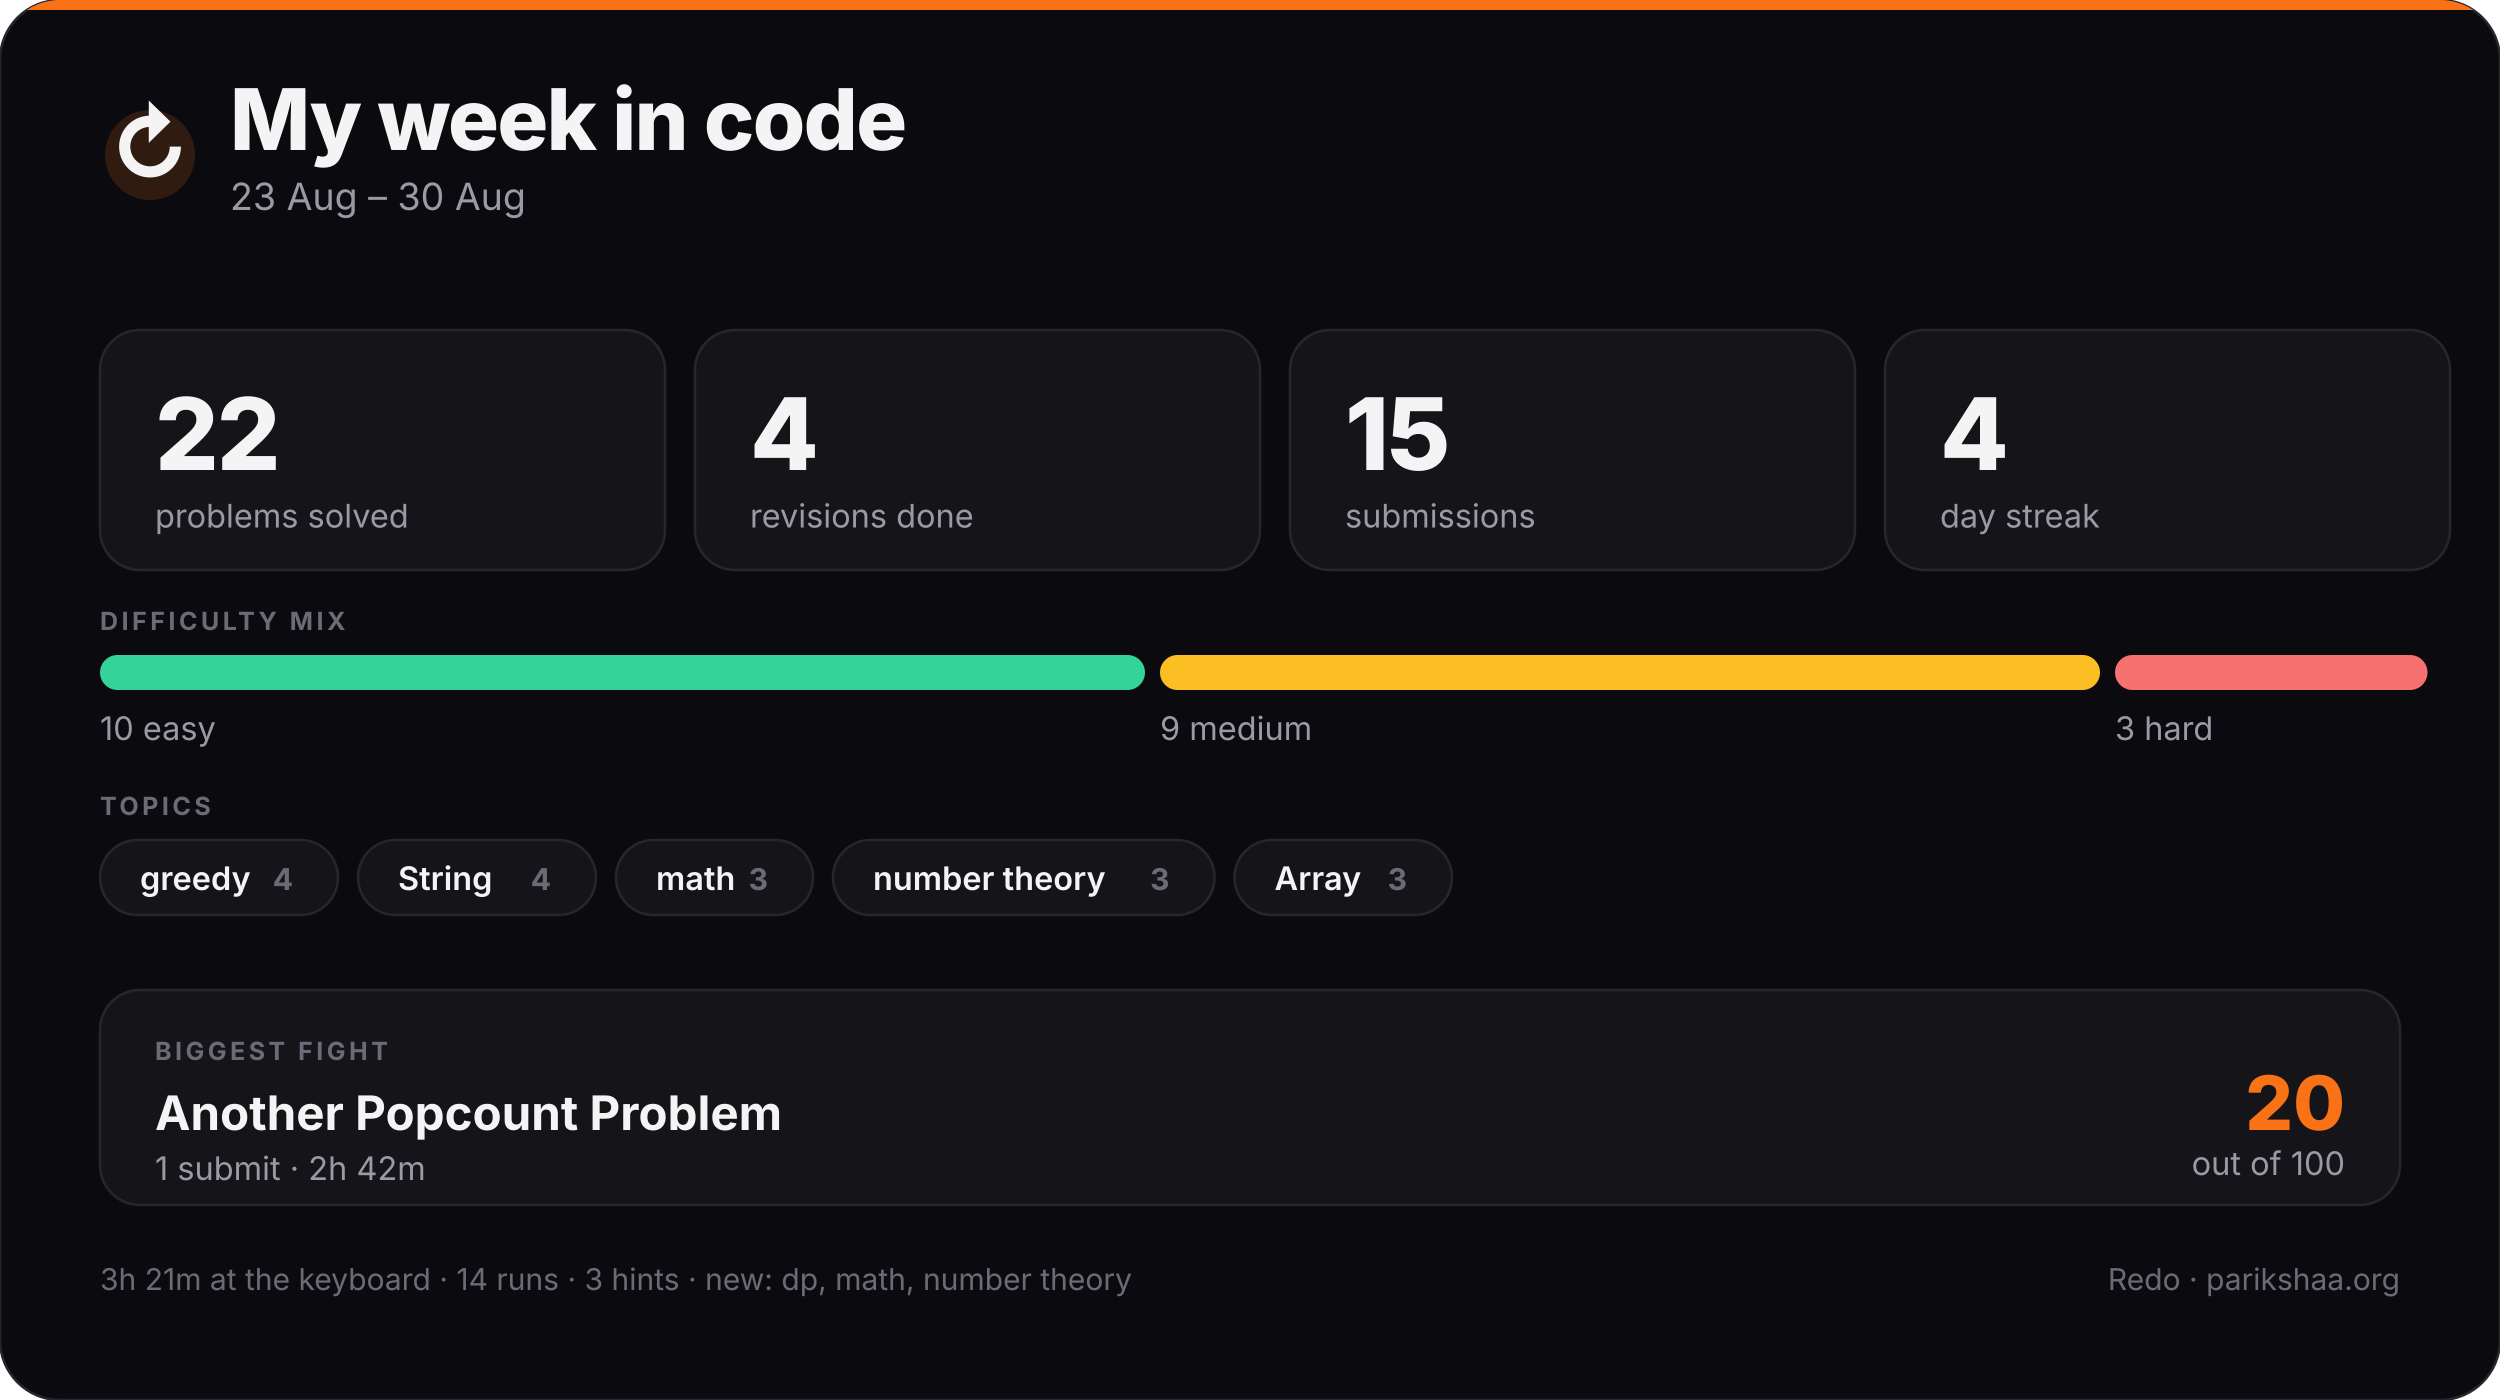
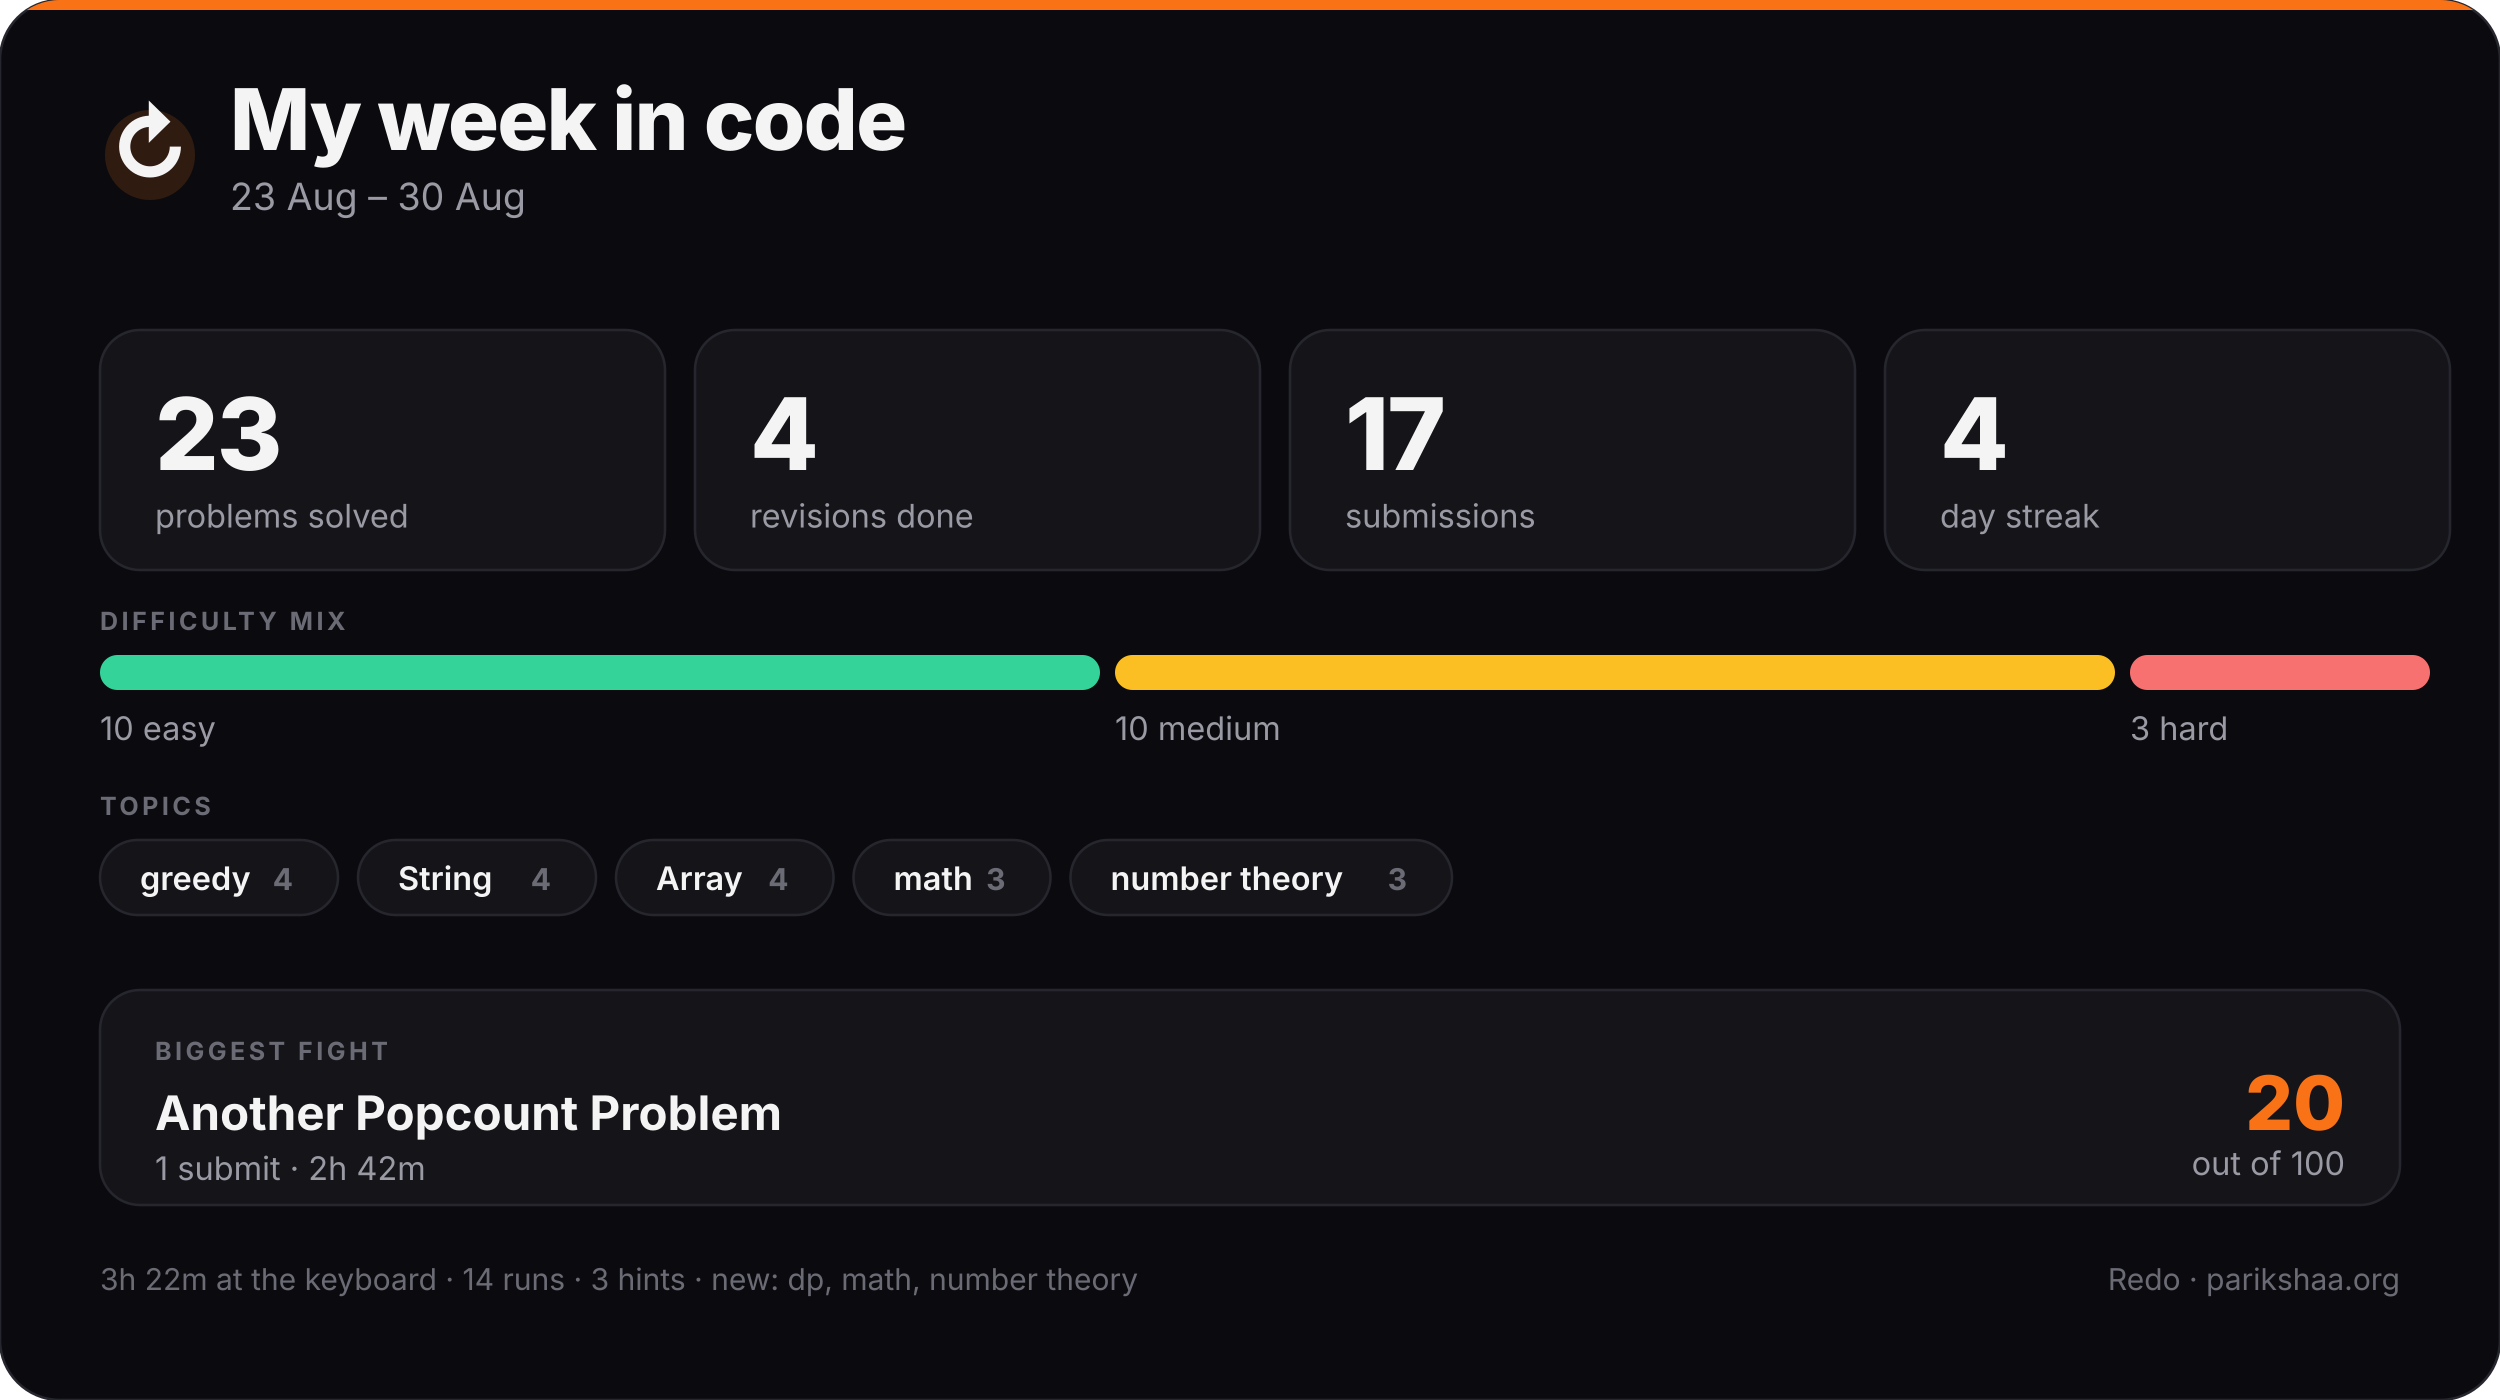
<svg xmlns="http://www.w3.org/2000/svg" width="1000" height="560" viewBox="0 0 1000 560" role="img" aria-label="Week in code">
  <style>
    text { font-family: -apple-system, BlinkMacSystemFont, "Segoe UI", Inter, sans-serif; }
    .title { fill: #f4f4f5; font-size: 34px; font-weight: 800; letter-spacing: -0.02em; }
    .sub { fill: #9a9aa5; font-size: 15px; }
    .big { fill: #f4f4f5; font-size: 40px; font-weight: 800; letter-spacing: -0.02em; }
    .small { fill: #9a9aa5; font-size: 13px; }
    .label { fill: #6b6b76; font-size: 10px; letter-spacing: 0.14em; font-weight: 700; }
    .chip { fill: #f4f4f5; font-size: 13px; font-weight: 600; }
    .chipCount { fill: #6b6b76; font-size: 12px; font-weight: 700; }
    .fightTitle { fill: #f4f4f5; font-size: 19px; font-weight: 700; }
    .fightScore { fill: #f97316; font-size: 30px; font-weight: 800; }
    .foot { fill: #6b6b76; font-size: 12px; }
    .rise { animation: rise 620ms cubic-bezier(.2,.8,.2,1) both; }
    @keyframes rise { from { opacity: 0; transform: translateY(8px); } to { opacity: 1; transform: none; } }
    @media (prefers-reduced-motion: reduce) { .rise { animation: none; } }
  </style>
  <defs>
    <clipPath id="card">
      <rect width="1000" height="560" rx="24" />
    </clipPath>
  </defs>
  <rect width="1000" height="560" rx="24" fill="#0b0b0f" stroke="#26262e" />
  <rect x="0" y="0" width="1000" height="4" fill="#f97316" clip-path="url(#card)" />
  <circle cx="60" cy="62" r="18" fill="#f97316" opacity="0.16" />
  <text x="60" y="71" class="title" fill="#f97316" text-anchor="middle" font-size="24">↻</text>
  <text x="92" y="60" class="title">My week in code</text>
  <text x="92" y="84" class="sub">23 Aug – 30 Aug</text>
  <g class="rise" style="animation-delay:0s">
    <rect x="40" y="132" width="226" height="96" rx="16" fill="#141419" stroke="#26262e" />
-     <text x="62" y="188" class="big">22</text>
+     <text x="62" y="188" class="big">23</text>
    <text x="62" y="211" class="small">problems solved</text>
  </g>
  <g class="rise" style="animation-delay:0.07s">
    <rect x="278" y="132" width="226" height="96" rx="16" fill="#141419" stroke="#26262e" />
    <text x="300" y="188" class="big">4</text>
    <text x="300" y="211" class="small">revisions done</text>
  </g>
  <g class="rise" style="animation-delay:0.14s">
    <rect x="516" y="132" width="226" height="96" rx="16" fill="#141419" stroke="#26262e" />
-     <text x="538" y="188" class="big">15</text>
+     <text x="538" y="188" class="big">17</text>
    <text x="538" y="211" class="small">submissions</text>
  </g>
  <g class="rise" style="animation-delay:0.21s">
    <rect x="754" y="132" width="226" height="96" rx="16" fill="#141419" stroke="#26262e" />
    <text x="776" y="188" class="big">4</text>
    <text x="776" y="211" class="small">day streak</text>
  </g>
  <text x="40" y="252" class="label">DIFFICULTY MIX</text>
-   <rect x="40" y="262" width="418" height="14" rx="7" fill="#34d399" />
+   <rect x="40" y="262" width="400" height="14" rx="7" fill="#34d399" />
  <text x="40" y="296" class="small" fill="#34d399">10 easy</text>
-   <rect x="464" y="262" width="376" height="14" rx="7" fill="#fbbf24" />
-   <text x="464" y="296" class="small" fill="#fbbf24">9 medium</text>
-   <rect x="846" y="262" width="125" height="14" rx="7" fill="#f87171" />
-   <text x="846" y="296" class="small" fill="#f87171">3 hard</text>
+   <rect x="446" y="262" width="400" height="14" rx="7" fill="#fbbf24" />
+   <text x="446" y="296" class="small" fill="#fbbf24">10 medium</text>
+   <rect x="852" y="262" width="120" height="14" rx="7" fill="#f87171" />
+   <text x="852" y="296" class="small" fill="#f87171">3 hard</text>
  <text x="40" y="326" class="label">TOPICS</text>
  <g class="rise">
    <rect x="40" y="336" width="95.2" height="30" rx="15" fill="#141419" stroke="#26262e" />
    <text x="56" y="356" class="chip">greedy</text>
    <text x="117.2" y="356" class="chipCount" text-anchor="end">4</text>
  </g>
  <g class="rise">
    <rect x="143.2" y="336" width="95.2" height="30" rx="15" fill="#141419" stroke="#26262e" />
    <text x="159.2" y="356" class="chip">String</text>
    <text x="220.4" y="356" class="chipCount" text-anchor="end">4</text>
  </g>
  <g class="rise">
-     <rect x="246.4" y="336" width="78.8" height="30" rx="15" fill="#141419" stroke="#26262e" />
-     <text x="262.4" y="356" class="chip">math</text>
-     <text x="307.2" y="356" class="chipCount" text-anchor="end">3</text>
+     <rect x="246.4" y="336" width="87" height="30" rx="15" fill="#141419" stroke="#26262e" />
+     <text x="262.4" y="356" class="chip">Array</text>
+     <text x="315.4" y="356" class="chipCount" text-anchor="end">4</text>
  </g>
  <g class="rise">
-     <rect x="333.2" y="336" width="152.6" height="30" rx="15" fill="#141419" stroke="#26262e" />
-     <text x="349.2" y="356" class="chip">number theory</text>
-     <text x="467.8" y="356" class="chipCount" text-anchor="end">3</text>
+     <rect x="341.4" y="336" width="78.8" height="30" rx="15" fill="#141419" stroke="#26262e" />
+     <text x="357.4" y="356" class="chip">math</text>
+     <text x="402.2" y="356" class="chipCount" text-anchor="end">3</text>
  </g>
  <g class="rise">
-     <rect x="493.8" y="336" width="87" height="30" rx="15" fill="#141419" stroke="#26262e" />
-     <text x="509.8" y="356" class="chip">Array</text>
+     <rect x="428.2" y="336" width="152.6" height="30" rx="15" fill="#141419" stroke="#26262e" />
+     <text x="444.2" y="356" class="chip">number theory</text>
    <text x="562.8" y="356" class="chipCount" text-anchor="end">3</text>
  </g>
  <g class="rise" style="animation-delay:.25s">
    <rect x="40" y="396" width="920" height="86" rx="16" fill="#141419" stroke="#26262e" />
    <text x="62" y="424" class="label">BIGGEST FIGHT</text>
    <text x="62" y="452" class="fightTitle">Another Popcount Problem</text>
    <text x="62" y="472" class="small">1 submit · 2h 42m</text>
    <text x="938" y="452" class="fightScore" text-anchor="end">20</text>
    <text x="938" y="470" class="small" text-anchor="end">out of 100</text>
  </g>
-   <text x="40" y="516" class="foot">3h 21m at the keyboard · 14 runs · 3 hints · new: dp, math, number theory</text>
+   <text x="40" y="516" class="foot">3h 22m at the keyboard · 14 runs · 3 hints · new: dp, math, number theory</text>
  <text x="960" y="516" class="foot" text-anchor="end">Redo · parikshaa.org</text>
</svg>
